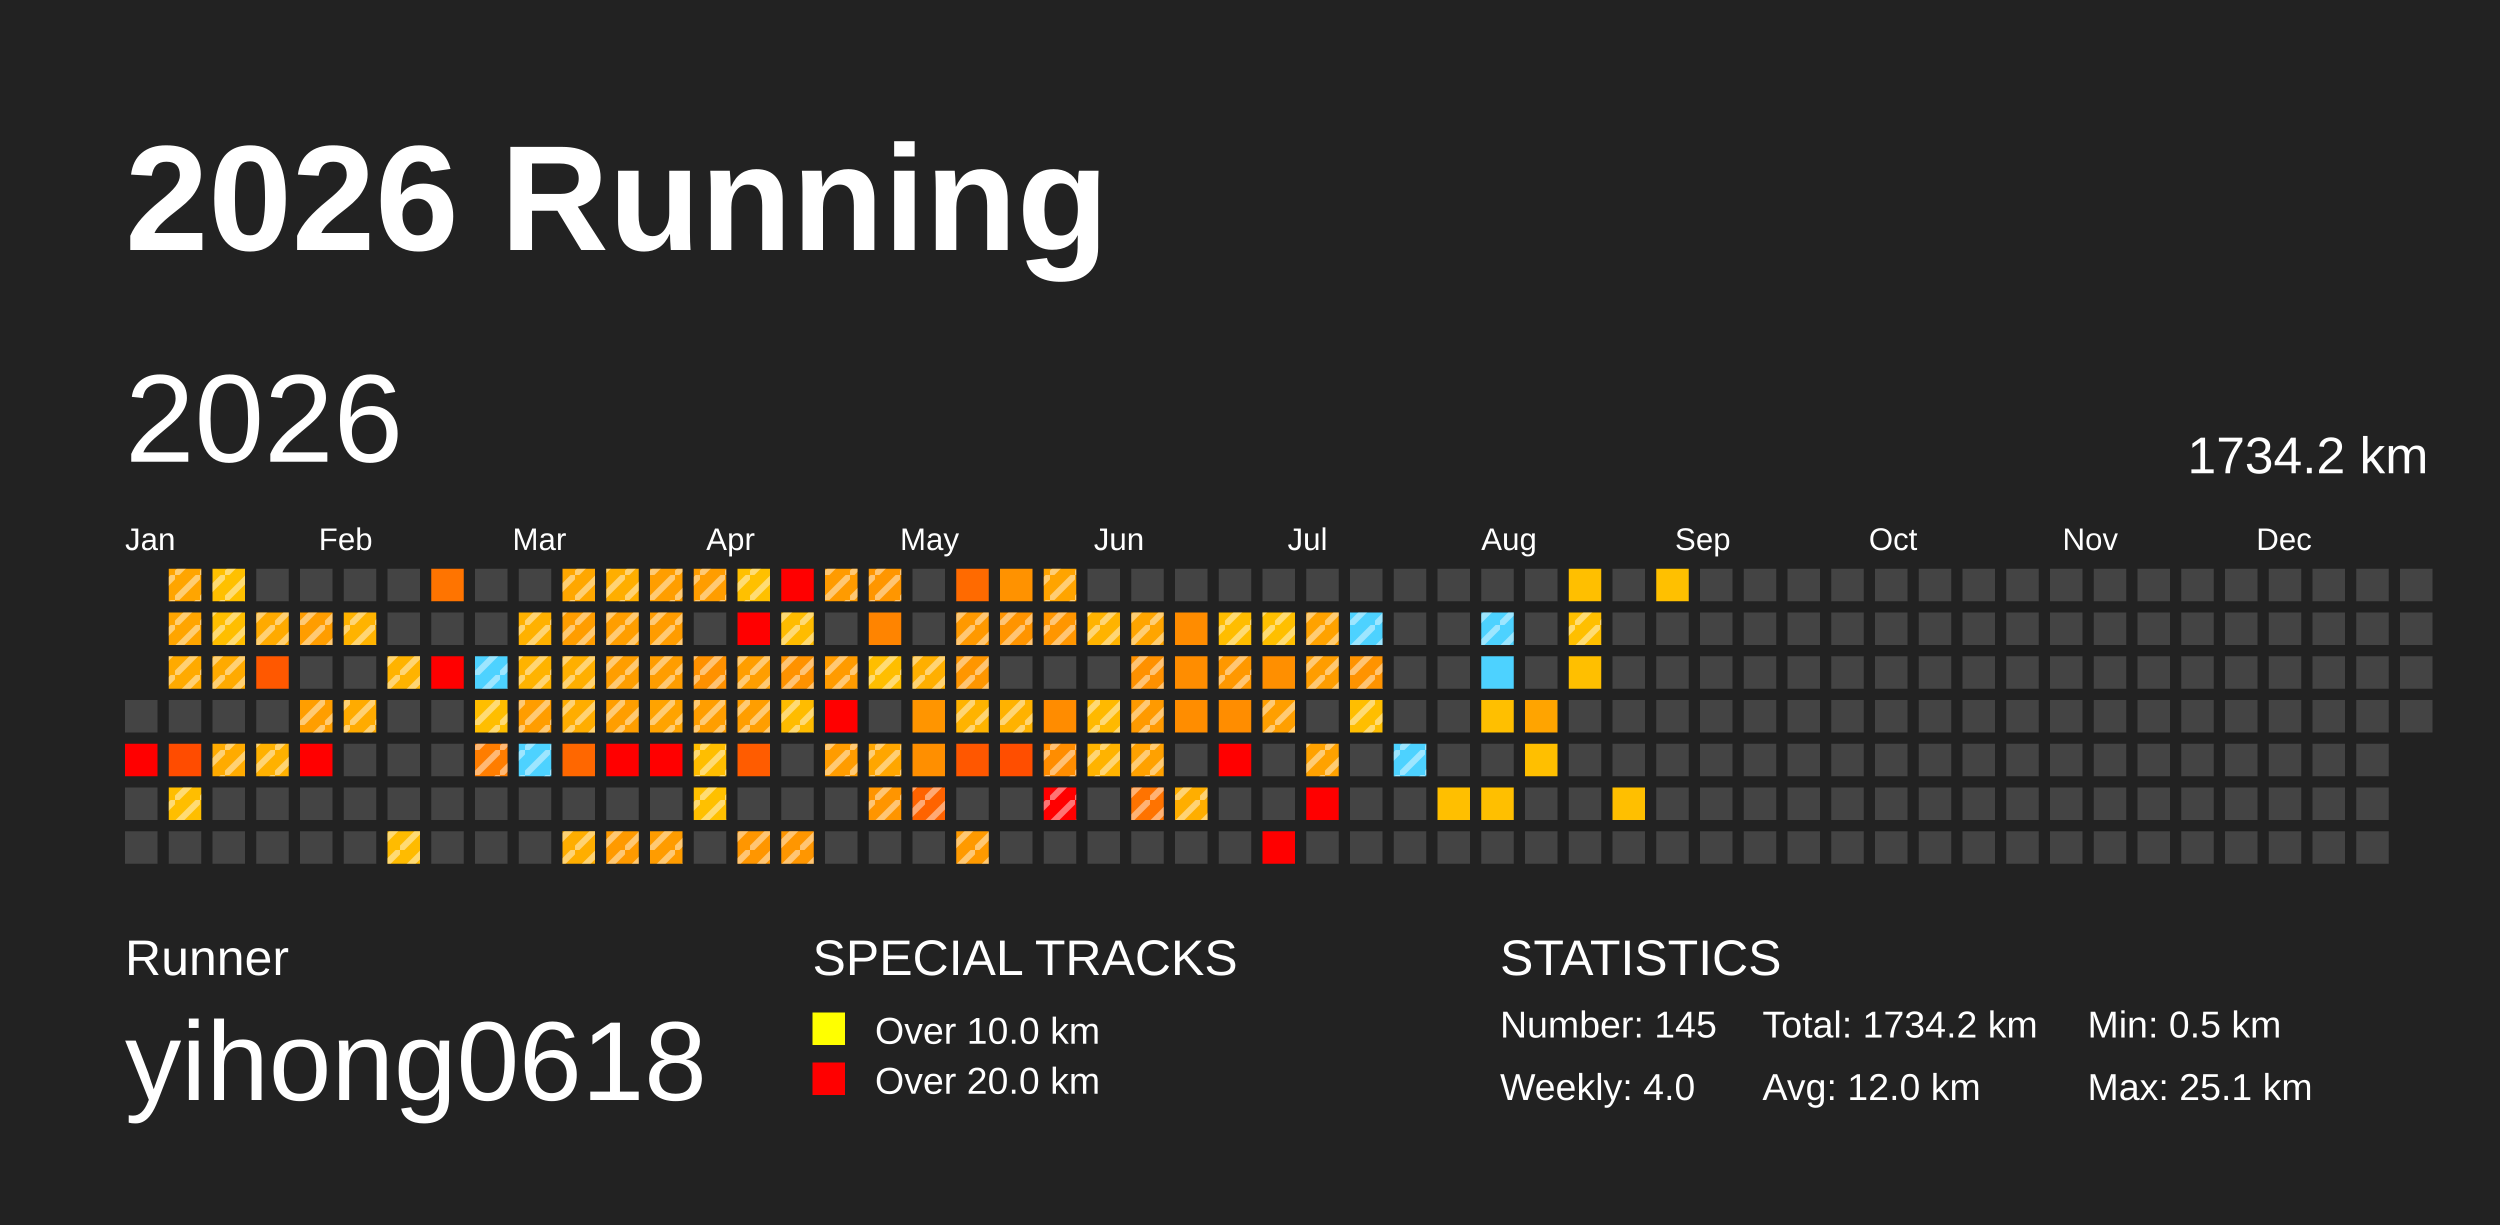
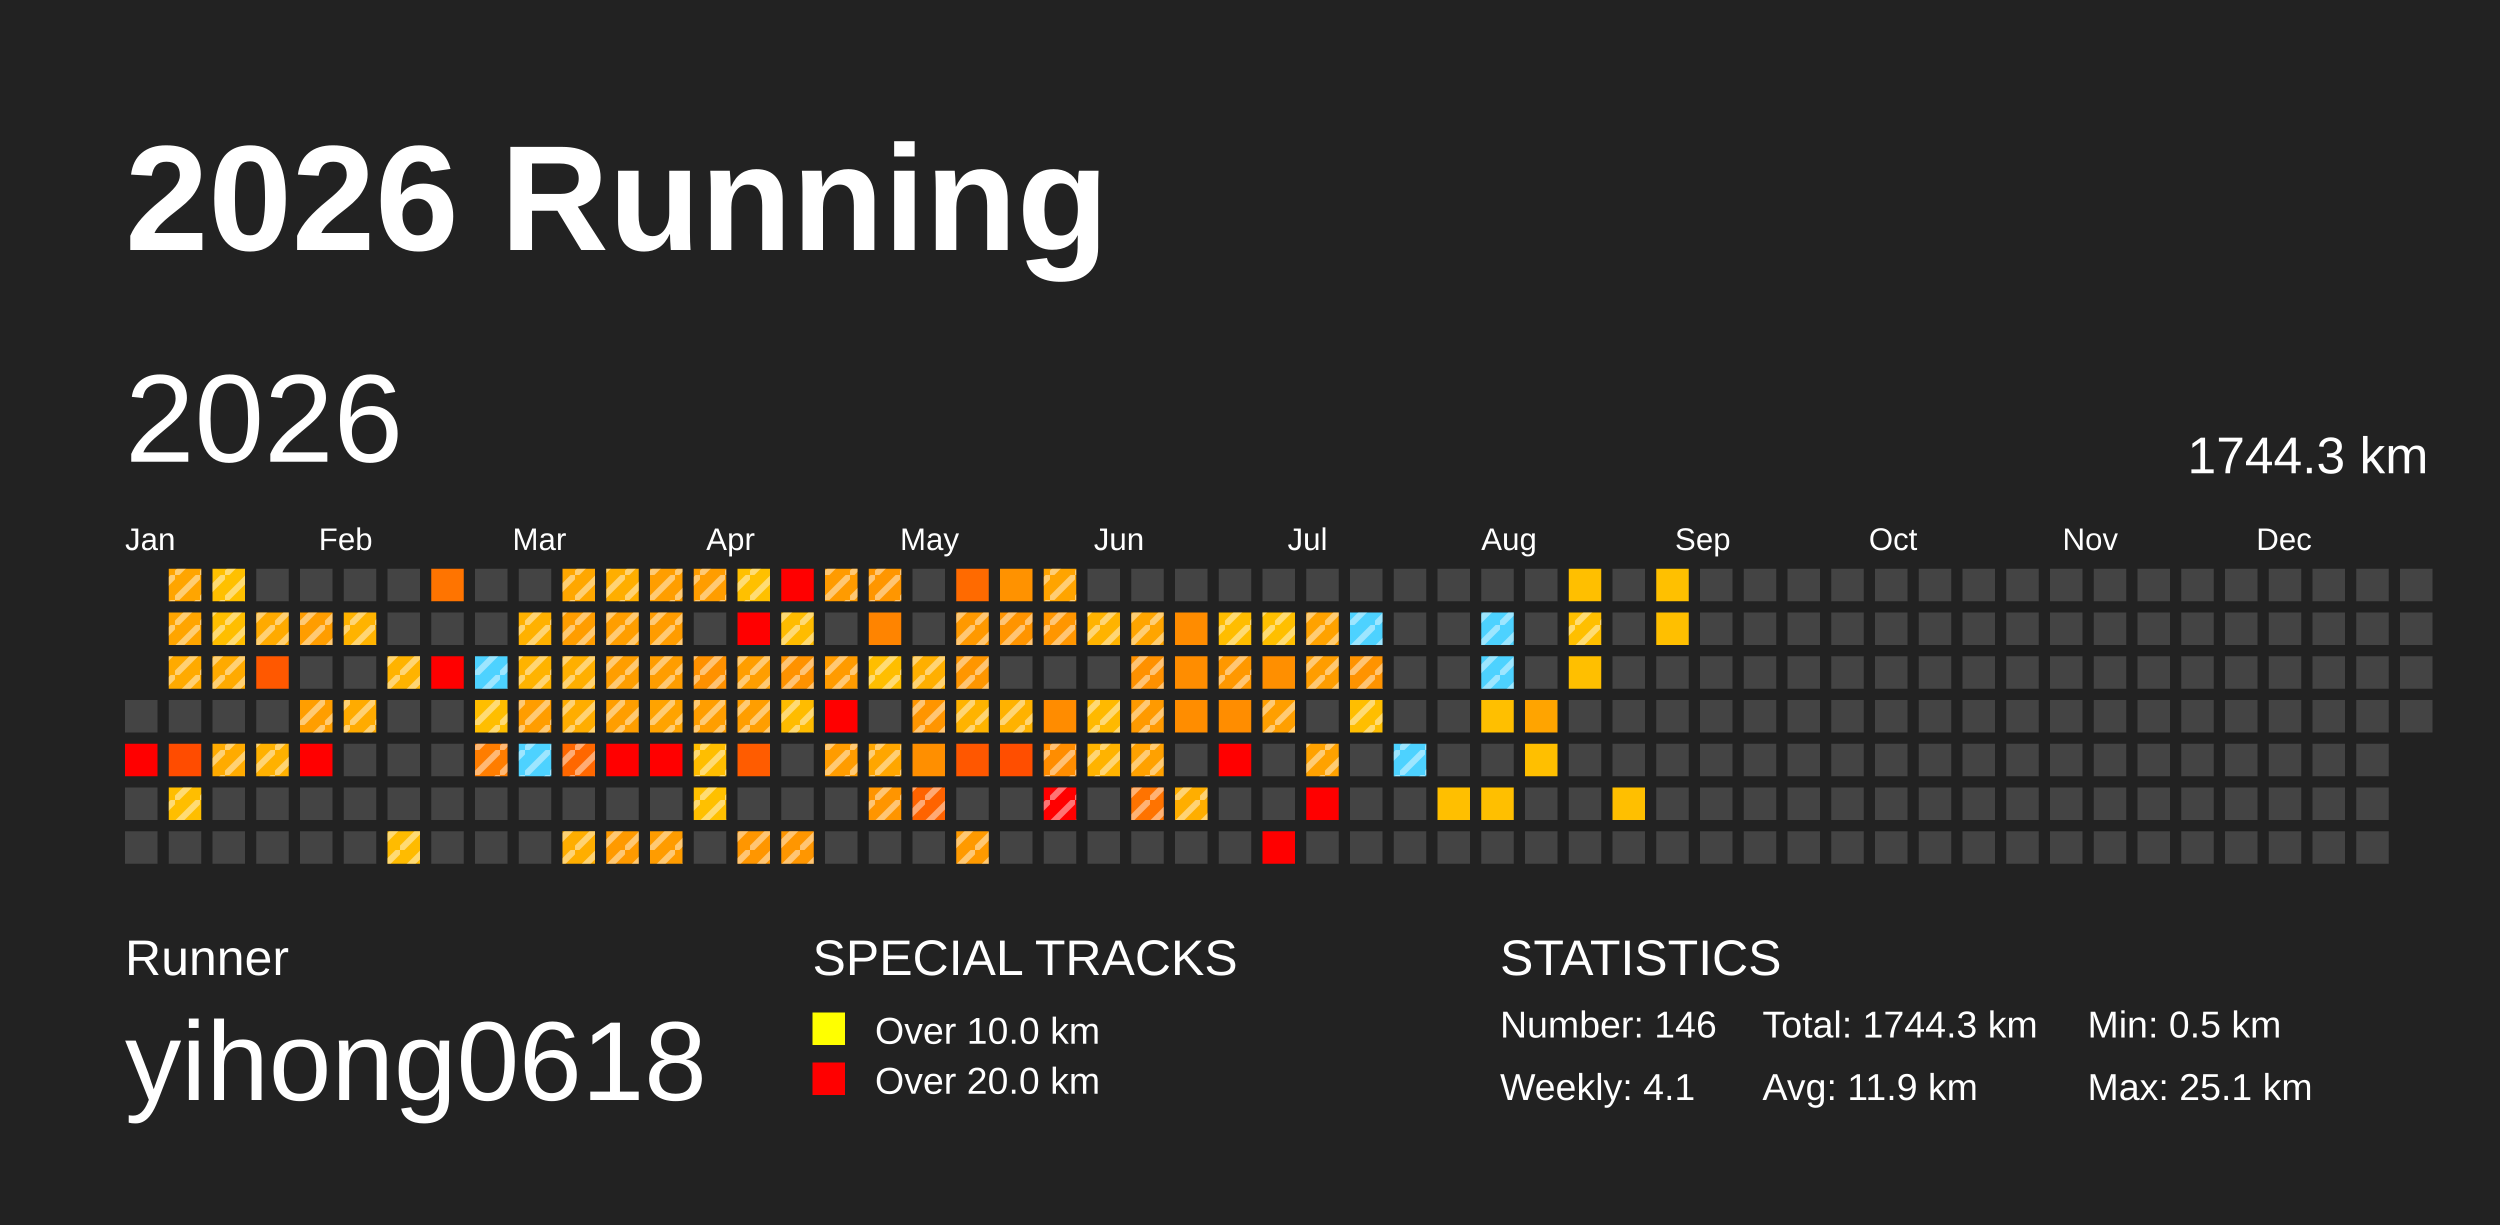
<svg xmlns="http://www.w3.org/2000/svg" baseProfile="full" height="98mm" version="1.1" viewBox="0,0,200,98" width="200mm">
  <defs>
    <pattern height="2" id="indoor-stripe" patternUnits="userSpaceOnUse" width="2">
      <line stroke="white" stroke-opacity="0.45" stroke-width="0.5" x1="0" x2="2" y1="2" y2="0" />
    </pattern>
  </defs>
  <rect fill="#222222" height="98" width="200" x="0" y="0" />
  <text fill="#FFFFFF" style="font-size:12px; font-family:Arial; font-weight:bold;" x="10" y="20">2026 Running</text>
  <text fill="#FFFFFF" style="font-size:4px; font-family:Arial" x="10" y="78">Runner</text>
  <text fill="#FFFFFF" style="font-size:9px; font-family:Arial" x="10" y="88">yihong0618</text>
  <text fill="#FFFFFF" style="font-size:4px; font-family:Arial" x="65" y="78">SPECIAL TRACKS</text>
  <rect fill="yellow" height="2.6" width="2.6" x="65" y="81" />
  <text fill="#FFFFFF" style="font-size:3px; font-family:Arial" x="70" y="83.5">Over 10.0 km</text>
  <rect fill="red" height="2.6" width="2.6" x="65" y="85" />
  <text fill="#FFFFFF" style="font-size:3px; font-family:Arial" x="70" y="87.5">Over 20.0 km</text>
  <text fill="#FFFFFF" style="font-size:4px; font-family:Arial" x="120" y="78">STATISTICS</text>
-   <text fill="#FFFFFF" style="font-size:3px; font-family:Arial" x="120" y="83">Number: 145</text>
-   <text fill="#FFFFFF" style="font-size:3px; font-family:Arial" x="120" y="88">Weekly: 4.0</text>
-   <text fill="#FFFFFF" style="font-size:3px; font-family:Arial" x="141" y="83">Total: 1734.2 km</text>
-   <text fill="#FFFFFF" style="font-size:3px; font-family:Arial" x="141" y="88">Avg: 12.0 km</text>
+   <text fill="#FFFFFF" style="font-size:3px; font-family:Arial" x="120" y="83">Number: 146</text>
+   <text fill="#FFFFFF" style="font-size:3px; font-family:Arial" x="120" y="88">Weekly: 4.1</text>
+   <text fill="#FFFFFF" style="font-size:3px; font-family:Arial" x="141" y="83">Total: 1744.3 km</text>
+   <text fill="#FFFFFF" style="font-size:3px; font-family:Arial" x="141" y="88">Avg: 11.9 km</text>
  <text fill="#FFFFFF" style="font-size:3px; font-family:Arial" x="167" y="83">Min: 0.5 km</text>
  <text fill="#FFFFFF" style="font-size:3px; font-family:Arial" x="167" y="88">Max: 25.1 km</text>
  <text dominant-baseline="hanging" fill="#FFFFFF" style="font-size:10.0px; font-family:Arial;" x="10" y="30">2026</text>
-   <text dominant-baseline="hanging" fill="#FFFFFF" style="font-size:4.125px; font-family:Arial;" x="175" y="35">1734.2 km</text>
+   <text dominant-baseline="hanging" fill="#FFFFFF" style="font-size:4.125px; font-family:Arial;" x="175" y="35">1744.3 km</text>
  <text fill="#FFFFFF" style="font-size:2.5px; font-family:Arial" x="10.0" y="44">Jan</text>
  <text fill="#FFFFFF" style="font-size:2.5px; font-family:Arial" x="25.5" y="44">Feb</text>
  <text fill="#FFFFFF" style="font-size:2.5px; font-family:Arial" x="41.0" y="44">Mar</text>
  <text fill="#FFFFFF" style="font-size:2.5px; font-family:Arial" x="56.5" y="44">Apr</text>
  <text fill="#FFFFFF" style="font-size:2.5px; font-family:Arial" x="72.0" y="44">May</text>
  <text fill="#FFFFFF" style="font-size:2.5px; font-family:Arial" x="87.5" y="44">Jun</text>
  <text fill="#FFFFFF" style="font-size:2.5px; font-family:Arial" x="103.0" y="44">Jul</text>
  <text fill="#FFFFFF" style="font-size:2.5px; font-family:Arial" x="118.5" y="44">Aug</text>
  <text fill="#FFFFFF" style="font-size:2.5px; font-family:Arial" x="134.0" y="44">Sep</text>
  <text fill="#FFFFFF" style="font-size:2.5px; font-family:Arial" x="149.5" y="44">Oct</text>
  <text fill="#FFFFFF" style="font-size:2.5px; font-family:Arial" x="165.0" y="44">Nov</text>
  <text fill="#FFFFFF" style="font-size:2.5px; font-family:Arial" x="180.5" y="44">Dec</text>
  <rect fill="#444444" height="2.6" width="2.6" x="10.0" y="56.0" />
  <rect fill="red" height="2.6" width="2.6" x="10.0" y="59.5" />
  <rect fill="#444444" height="2.6" width="2.6" x="10.0" y="63.0" />
  <rect fill="#444444" height="2.6" width="2.6" x="10.0" y="66.5" />
  <rect fill="#ffa500" height="2.6" width="2.6" x="13.5" y="45.5" />
  <rect fill="url(#indoor-stripe)" height="2.6" style="pointer-events: none;" width="2.6" x="13.5" y="45.5" />
  <rect fill="#ffa500" height="2.6" width="2.6" x="13.5" y="49.0" />
  <rect fill="url(#indoor-stripe)" height="2.6" style="pointer-events: none;" width="2.6" x="13.5" y="49.0" />
  <rect fill="#ffaa00" height="2.6" width="2.6" x="13.5" y="52.5" />
  <rect fill="url(#indoor-stripe)" height="2.6" style="pointer-events: none;" width="2.6" x="13.5" y="52.5" />
  <rect fill="#444444" height="2.6" width="2.6" x="13.5" y="56.0" />
  <rect fill="#ff4c00" height="2.6" width="2.6" x="13.5" y="59.5" />
  <rect fill="#ffbe00" height="2.6" width="2.6" x="13.5" y="63.0" />
  <rect fill="url(#indoor-stripe)" height="2.6" style="pointer-events: none;" width="2.6" x="13.5" y="63.0" />
  <rect fill="#444444" height="2.6" width="2.6" x="13.5" y="66.5" />
  <rect fill="#ffc000" height="2.6" width="2.6" x="17.0" y="45.5" />
  <rect fill="url(#indoor-stripe)" height="2.6" style="pointer-events: none;" width="2.6" x="17.0" y="45.5" />
  <rect fill="#ffbe00" height="2.6" width="2.6" x="17.0" y="49.0" />
  <rect fill="url(#indoor-stripe)" height="2.6" style="pointer-events: none;" width="2.6" x="17.0" y="49.0" />
  <rect fill="#ffaa00" height="2.6" width="2.6" x="17.0" y="52.5" />
  <rect fill="url(#indoor-stripe)" height="2.6" style="pointer-events: none;" width="2.6" x="17.0" y="52.5" />
  <rect fill="#444444" height="2.6" width="2.6" x="17.0" y="56.0" />
  <rect fill="#ffab00" height="2.6" width="2.6" x="17.0" y="59.5" />
  <rect fill="url(#indoor-stripe)" height="2.6" style="pointer-events: none;" width="2.6" x="17.0" y="59.5" />
  <rect fill="#444444" height="2.6" width="2.6" x="17.0" y="63.0" />
  <rect fill="#444444" height="2.6" width="2.6" x="17.0" y="66.5" />
  <rect fill="#444444" height="2.6" width="2.6" x="20.5" y="45.5" />
  <rect fill="#ffaa00" height="2.6" width="2.6" x="20.5" y="49.0" />
  <rect fill="url(#indoor-stripe)" height="2.6" style="pointer-events: none;" width="2.6" x="20.5" y="49.0" />
  <rect fill="#ff5800" height="2.6" width="2.6" x="20.5" y="52.5" />
  <rect fill="#444444" height="2.6" width="2.6" x="20.5" y="56.0" />
  <rect fill="#ffb100" height="2.6" width="2.6" x="20.5" y="59.5" />
  <rect fill="url(#indoor-stripe)" height="2.6" style="pointer-events: none;" width="2.6" x="20.5" y="59.5" />
  <rect fill="#444444" height="2.6" width="2.6" x="20.5" y="63.0" />
  <rect fill="#444444" height="2.6" width="2.6" x="20.5" y="66.5" />
  <rect fill="#444444" height="2.6" width="2.6" x="24.0" y="45.5" />
  <rect fill="#ff9d00" height="2.6" width="2.6" x="24.0" y="49.0" />
  <rect fill="url(#indoor-stripe)" height="2.6" style="pointer-events: none;" width="2.6" x="24.0" y="49.0" />
  <rect fill="#444444" height="2.6" width="2.6" x="24.0" y="52.5" />
  <rect fill="#ff9e00" height="2.6" width="2.6" x="24.0" y="56.0" />
  <rect fill="url(#indoor-stripe)" height="2.6" style="pointer-events: none;" width="2.6" x="24.0" y="56.0" />
  <rect fill="red" height="2.6" width="2.6" x="24.0" y="59.5" />
  <rect fill="#444444" height="2.6" width="2.6" x="24.0" y="63.0" />
  <rect fill="#444444" height="2.6" width="2.6" x="24.0" y="66.5" />
  <rect fill="#444444" height="2.6" width="2.6" x="27.5" y="45.5" />
  <rect fill="#ffb300" height="2.6" width="2.6" x="27.5" y="49.0" />
  <rect fill="url(#indoor-stripe)" height="2.6" style="pointer-events: none;" width="2.6" x="27.5" y="49.0" />
  <rect fill="#444444" height="2.6" width="2.6" x="27.5" y="52.5" />
  <rect fill="#ffab00" height="2.6" width="2.6" x="27.5" y="56.0" />
  <rect fill="url(#indoor-stripe)" height="2.6" style="pointer-events: none;" width="2.6" x="27.5" y="56.0" />
  <rect fill="#444444" height="2.6" width="2.6" x="27.5" y="59.5" />
  <rect fill="#444444" height="2.6" width="2.6" x="27.5" y="63.0" />
  <rect fill="#444444" height="2.6" width="2.6" x="27.5" y="66.5" />
  <rect fill="#444444" height="2.6" width="2.6" x="31.0" y="45.5" />
  <rect fill="#444444" height="2.6" width="2.6" x="31.0" y="49.0" />
  <rect fill="#ffb300" height="2.6" width="2.6" x="31.0" y="52.5" />
  <rect fill="url(#indoor-stripe)" height="2.6" style="pointer-events: none;" width="2.6" x="31.0" y="52.5" />
  <rect fill="#444444" height="2.6" width="2.6" x="31.0" y="56.0" />
  <rect fill="#444444" height="2.6" width="2.6" x="31.0" y="59.5" />
  <rect fill="#444444" height="2.6" width="2.6" x="31.0" y="63.0" />
  <rect fill="#ffbb00" height="2.6" width="2.6" x="31.0" y="66.5" />
  <rect fill="url(#indoor-stripe)" height="2.6" style="pointer-events: none;" width="2.6" x="31.0" y="66.5" />
  <rect fill="#ff7400" height="2.6" width="2.6" x="34.5" y="45.5" />
  <rect fill="#444444" height="2.6" width="2.6" x="34.5" y="49.0" />
  <rect fill="red" height="2.6" width="2.6" x="34.5" y="52.5" />
  <rect fill="#444444" height="2.6" width="2.6" x="34.5" y="56.0" />
  <rect fill="#444444" height="2.6" width="2.6" x="34.5" y="59.5" />
  <rect fill="#444444" height="2.6" width="2.6" x="34.5" y="63.0" />
  <rect fill="#444444" height="2.6" width="2.6" x="34.5" y="66.5" />
  <rect fill="#444444" height="2.6" width="2.6" x="38.0" y="45.5" />
  <rect fill="#444444" height="2.6" width="2.6" x="38.0" y="49.0" />
  <rect fill="#4dd2ff" height="2.6" width="2.6" x="38.0" y="52.5" />
  <rect fill="url(#indoor-stripe)" height="2.6" style="pointer-events: none;" width="2.6" x="38.0" y="52.5" />
  <rect fill="#ffbe00" height="2.6" width="2.6" x="38.0" y="56.0" />
  <rect fill="url(#indoor-stripe)" height="2.6" style="pointer-events: none;" width="2.6" x="38.0" y="56.0" />
  <rect fill="#ff7d00" height="2.6" width="2.6" x="38.0" y="59.5" />
  <rect fill="url(#indoor-stripe)" height="2.6" style="pointer-events: none;" width="2.6" x="38.0" y="59.5" />
  <rect fill="#444444" height="2.6" width="2.6" x="38.0" y="63.0" />
  <rect fill="#444444" height="2.6" width="2.6" x="38.0" y="66.5" />
  <rect fill="#444444" height="2.6" width="2.6" x="41.5" y="45.5" />
  <rect fill="#ffb100" height="2.6" width="2.6" x="41.5" y="49.0" />
  <rect fill="url(#indoor-stripe)" height="2.6" style="pointer-events: none;" width="2.6" x="41.5" y="49.0" />
  <rect fill="#ffb300" height="2.6" width="2.6" x="41.5" y="52.5" />
  <rect fill="url(#indoor-stripe)" height="2.6" style="pointer-events: none;" width="2.6" x="41.5" y="52.5" />
  <rect fill="#ff9d00" height="2.6" width="2.6" x="41.5" y="56.0" />
  <rect fill="url(#indoor-stripe)" height="2.6" style="pointer-events: none;" width="2.6" x="41.5" y="56.0" />
  <rect fill="#4dd2ff" height="2.6" width="2.6" x="41.5" y="59.5" />
  <rect fill="url(#indoor-stripe)" height="2.6" style="pointer-events: none;" width="2.6" x="41.5" y="59.5" />
  <rect fill="#444444" height="2.6" width="2.6" x="41.5" y="63.0" />
  <rect fill="#444444" height="2.6" width="2.6" x="41.5" y="66.5" />
  <rect fill="#ffa700" height="2.6" width="2.6" x="45.0" y="45.5" />
  <rect fill="url(#indoor-stripe)" height="2.6" style="pointer-events: none;" width="2.6" x="45.0" y="45.5" />
  <rect fill="#ff9d00" height="2.6" width="2.6" x="45.0" y="49.0" />
  <rect fill="url(#indoor-stripe)" height="2.6" style="pointer-events: none;" width="2.6" x="45.0" y="49.0" />
  <rect fill="#ffaf00" height="2.6" width="2.6" x="45.0" y="52.5" />
  <rect fill="url(#indoor-stripe)" height="2.6" style="pointer-events: none;" width="2.6" x="45.0" y="52.5" />
  <rect fill="#ffad00" height="2.6" width="2.6" x="45.0" y="56.0" />
  <rect fill="url(#indoor-stripe)" height="2.6" style="pointer-events: none;" width="2.6" x="45.0" y="56.0" />
  <rect fill="#ff6700" height="2.6" width="2.6" x="45.0" y="59.5" />
+   <rect fill="url(#indoor-stripe)" height="2.6" style="pointer-events: none;" width="2.6" x="45.0" y="59.5" />
  <rect fill="#444444" height="2.6" width="2.6" x="45.0" y="63.0" />
  <rect fill="#ffae00" height="2.6" width="2.6" x="45.0" y="66.5" />
  <rect fill="url(#indoor-stripe)" height="2.6" style="pointer-events: none;" width="2.6" x="45.0" y="66.5" />
  <rect fill="#ffae00" height="2.6" width="2.6" x="48.5" y="45.5" />
  <rect fill="url(#indoor-stripe)" height="2.6" style="pointer-events: none;" width="2.6" x="48.5" y="45.5" />
  <rect fill="#ff9e00" height="2.6" width="2.6" x="48.5" y="49.0" />
  <rect fill="url(#indoor-stripe)" height="2.6" style="pointer-events: none;" width="2.6" x="48.5" y="49.0" />
  <rect fill="#ff9e00" height="2.6" width="2.6" x="48.5" y="52.5" />
  <rect fill="url(#indoor-stripe)" height="2.6" style="pointer-events: none;" width="2.6" x="48.5" y="52.5" />
  <rect fill="#ff9e00" height="2.6" width="2.6" x="48.5" y="56.0" />
  <rect fill="url(#indoor-stripe)" height="2.6" style="pointer-events: none;" width="2.6" x="48.5" y="56.0" />
  <rect fill="red" height="2.6" width="2.6" x="48.5" y="59.5" />
  <rect fill="#444444" height="2.6" width="2.6" x="48.5" y="63.0" />
  <rect fill="#ff9a00" height="2.6" width="2.6" x="48.5" y="66.5" />
  <rect fill="url(#indoor-stripe)" height="2.6" style="pointer-events: none;" width="2.6" x="48.5" y="66.5" />
  <rect fill="#ff9e00" height="2.6" width="2.6" x="52.0" y="45.5" />
  <rect fill="url(#indoor-stripe)" height="2.6" style="pointer-events: none;" width="2.6" x="52.0" y="45.5" />
  <rect fill="#ff9c00" height="2.6" width="2.6" x="52.0" y="49.0" />
  <rect fill="url(#indoor-stripe)" height="2.6" style="pointer-events: none;" width="2.6" x="52.0" y="49.0" />
  <rect fill="#ff9d00" height="2.6" width="2.6" x="52.0" y="52.5" />
  <rect fill="url(#indoor-stripe)" height="2.6" style="pointer-events: none;" width="2.6" x="52.0" y="52.5" />
  <rect fill="#ffa300" height="2.6" width="2.6" x="52.0" y="56.0" />
  <rect fill="url(#indoor-stripe)" height="2.6" style="pointer-events: none;" width="2.6" x="52.0" y="56.0" />
  <rect fill="red" height="2.6" width="2.6" x="52.0" y="59.5" />
  <rect fill="#444444" height="2.6" width="2.6" x="52.0" y="63.0" />
  <rect fill="#ff9c00" height="2.6" width="2.6" x="52.0" y="66.5" />
  <rect fill="url(#indoor-stripe)" height="2.6" style="pointer-events: none;" width="2.6" x="52.0" y="66.5" />
  <rect fill="#ff9d00" height="2.6" width="2.6" x="55.5" y="45.5" />
  <rect fill="url(#indoor-stripe)" height="2.6" style="pointer-events: none;" width="2.6" x="55.5" y="45.5" />
  <rect fill="#444444" height="2.6" width="2.6" x="55.5" y="49.0" />
  <rect fill="#ff9100" height="2.6" width="2.6" x="55.5" y="52.5" />
  <rect fill="url(#indoor-stripe)" height="2.6" style="pointer-events: none;" width="2.6" x="55.5" y="52.5" />
  <rect fill="#ff9e00" height="2.6" width="2.6" x="55.5" y="56.0" />
  <rect fill="url(#indoor-stripe)" height="2.6" style="pointer-events: none;" width="2.6" x="55.5" y="56.0" />
  <rect fill="#ffbe00" height="2.6" width="2.6" x="55.5" y="59.5" />
  <rect fill="url(#indoor-stripe)" height="2.6" style="pointer-events: none;" width="2.6" x="55.5" y="59.5" />
  <rect fill="#ffc000" height="2.6" width="2.6" x="55.5" y="63.0" />
  <rect fill="url(#indoor-stripe)" height="2.6" style="pointer-events: none;" width="2.6" x="55.5" y="63.0" />
  <rect fill="#444444" height="2.6" width="2.6" x="55.5" y="66.5" />
  <rect fill="#ffc000" height="2.6" width="2.6" x="59.0" y="45.5" />
  <rect fill="url(#indoor-stripe)" height="2.6" style="pointer-events: none;" width="2.6" x="59.0" y="45.5" />
  <rect fill="red" height="2.6" width="2.6" x="59.0" y="49.0" />
  <rect fill="#ff9e00" height="2.6" width="2.6" x="59.0" y="52.5" />
  <rect fill="url(#indoor-stripe)" height="2.6" style="pointer-events: none;" width="2.6" x="59.0" y="52.5" />
  <rect fill="#ff9e00" height="2.6" width="2.6" x="59.0" y="56.0" />
  <rect fill="url(#indoor-stripe)" height="2.6" style="pointer-events: none;" width="2.6" x="59.0" y="56.0" />
  <rect fill="#ff5c00" height="2.6" width="2.6" x="59.0" y="59.5" />
  <rect fill="#444444" height="2.6" width="2.6" x="59.0" y="63.0" />
  <rect fill="#ff9600" height="2.6" width="2.6" x="59.0" y="66.5" />
  <rect fill="url(#indoor-stripe)" height="2.6" style="pointer-events: none;" width="2.6" x="59.0" y="66.5" />
  <rect fill="red" height="2.6" width="2.6" x="62.5" y="45.5" />
  <rect fill="#ffbc00" height="2.6" width="2.6" x="62.5" y="49.0" />
  <rect fill="url(#indoor-stripe)" height="2.6" style="pointer-events: none;" width="2.6" x="62.5" y="49.0" />
  <rect fill="#ff9200" height="2.6" width="2.6" x="62.5" y="52.5" />
  <rect fill="url(#indoor-stripe)" height="2.6" style="pointer-events: none;" width="2.6" x="62.5" y="52.5" />
  <rect fill="#ffbc00" height="2.6" width="2.6" x="62.5" y="56.0" />
  <rect fill="url(#indoor-stripe)" height="2.6" style="pointer-events: none;" width="2.6" x="62.5" y="56.0" />
  <rect fill="#444444" height="2.6" width="2.6" x="62.5" y="59.5" />
  <rect fill="#444444" height="2.6" width="2.6" x="62.5" y="63.0" />
  <rect fill="#ff9600" height="2.6" width="2.6" x="62.5" y="66.5" />
  <rect fill="url(#indoor-stripe)" height="2.6" style="pointer-events: none;" width="2.6" x="62.5" y="66.5" />
  <rect fill="#ff9b00" height="2.6" width="2.6" x="66.0" y="45.5" />
  <rect fill="url(#indoor-stripe)" height="2.6" style="pointer-events: none;" width="2.6" x="66.0" y="45.5" />
  <rect fill="#444444" height="2.6" width="2.6" x="66.0" y="49.0" />
  <rect fill="#ff9b00" height="2.6" width="2.6" x="66.0" y="52.5" />
  <rect fill="url(#indoor-stripe)" height="2.6" style="pointer-events: none;" width="2.6" x="66.0" y="52.5" />
  <rect fill="red" height="2.6" width="2.6" x="66.0" y="56.0" />
  <rect fill="#ff9c00" height="2.6" width="2.6" x="66.0" y="59.5" />
  <rect fill="url(#indoor-stripe)" height="2.6" style="pointer-events: none;" width="2.6" x="66.0" y="59.5" />
  <rect fill="#444444" height="2.6" width="2.6" x="66.0" y="63.0" />
  <rect fill="#444444" height="2.6" width="2.6" x="66.0" y="66.5" />
  <rect fill="#ff9600" height="2.6" width="2.6" x="69.5" y="45.5" />
  <rect fill="url(#indoor-stripe)" height="2.6" style="pointer-events: none;" width="2.6" x="69.5" y="45.5" />
  <rect fill="#ff8400" height="2.6" width="2.6" x="69.5" y="49.0" />
  <rect fill="#ffbe00" height="2.6" width="2.6" x="69.5" y="52.5" />
  <rect fill="url(#indoor-stripe)" height="2.6" style="pointer-events: none;" width="2.6" x="69.5" y="52.5" />
  <rect fill="#444444" height="2.6" width="2.6" x="69.5" y="56.0" />
  <rect fill="#ffa600" height="2.6" width="2.6" x="69.5" y="59.5" />
  <rect fill="url(#indoor-stripe)" height="2.6" style="pointer-events: none;" width="2.6" x="69.5" y="59.5" />
  <rect fill="#ff9500" height="2.6" width="2.6" x="69.5" y="63.0" />
  <rect fill="url(#indoor-stripe)" height="2.6" style="pointer-events: none;" width="2.6" x="69.5" y="63.0" />
  <rect fill="#444444" height="2.6" width="2.6" x="69.5" y="66.5" />
  <rect fill="#444444" height="2.6" width="2.6" x="73.0" y="45.5" />
  <rect fill="#444444" height="2.6" width="2.6" x="73.0" y="49.0" />
  <rect fill="#ffaf00" height="2.6" width="2.6" x="73.0" y="52.5" />
  <rect fill="url(#indoor-stripe)" height="2.6" style="pointer-events: none;" width="2.6" x="73.0" y="52.5" />
  <rect fill="#ff9500" height="2.6" width="2.6" x="73.0" y="56.0" />
+   <rect fill="url(#indoor-stripe)" height="2.6" style="pointer-events: none;" width="2.6" x="73.0" y="56.0" />
  <rect fill="#ff8f00" height="2.6" width="2.6" x="73.0" y="59.5" />
  <rect fill="#ff6300" height="2.6" width="2.6" x="73.0" y="63.0" />
  <rect fill="url(#indoor-stripe)" height="2.6" style="pointer-events: none;" width="2.6" x="73.0" y="63.0" />
  <rect fill="#444444" height="2.6" width="2.6" x="73.0" y="66.5" />
  <rect fill="#ff6a00" height="2.6" width="2.6" x="76.5" y="45.5" />
  <rect fill="#ff9900" height="2.6" width="2.6" x="76.5" y="49.0" />
  <rect fill="url(#indoor-stripe)" height="2.6" style="pointer-events: none;" width="2.6" x="76.5" y="49.0" />
  <rect fill="#ff9600" height="2.6" width="2.6" x="76.5" y="52.5" />
  <rect fill="url(#indoor-stripe)" height="2.6" style="pointer-events: none;" width="2.6" x="76.5" y="52.5" />
  <rect fill="#ffb300" height="2.6" width="2.6" x="76.5" y="56.0" />
  <rect fill="url(#indoor-stripe)" height="2.6" style="pointer-events: none;" width="2.6" x="76.5" y="56.0" />
  <rect fill="#ff5700" height="2.6" width="2.6" x="76.5" y="59.5" />
  <rect fill="#444444" height="2.6" width="2.6" x="76.5" y="63.0" />
  <rect fill="#ff9a00" height="2.6" width="2.6" x="76.5" y="66.5" />
  <rect fill="url(#indoor-stripe)" height="2.6" style="pointer-events: none;" width="2.6" x="76.5" y="66.5" />
  <rect fill="#ff9200" height="2.6" width="2.6" x="80.0" y="45.5" />
  <rect fill="#ff9400" height="2.6" width="2.6" x="80.0" y="49.0" />
  <rect fill="url(#indoor-stripe)" height="2.6" style="pointer-events: none;" width="2.6" x="80.0" y="49.0" />
  <rect fill="#444444" height="2.6" width="2.6" x="80.0" y="52.5" />
  <rect fill="#ffb200" height="2.6" width="2.6" x="80.0" y="56.0" />
  <rect fill="url(#indoor-stripe)" height="2.6" style="pointer-events: none;" width="2.6" x="80.0" y="56.0" />
  <rect fill="#ff4e00" height="2.6" width="2.6" x="80.0" y="59.5" />
  <rect fill="#444444" height="2.6" width="2.6" x="80.0" y="63.0" />
  <rect fill="#444444" height="2.6" width="2.6" x="80.0" y="66.5" />
  <rect fill="#ffa400" height="2.6" width="2.6" x="83.5" y="45.5" />
  <rect fill="url(#indoor-stripe)" height="2.6" style="pointer-events: none;" width="2.6" x="83.5" y="45.5" />
  <rect fill="#ff9600" height="2.6" width="2.6" x="83.5" y="49.0" />
  <rect fill="url(#indoor-stripe)" height="2.6" style="pointer-events: none;" width="2.6" x="83.5" y="49.0" />
  <rect fill="#444444" height="2.6" width="2.6" x="83.5" y="52.5" />
  <rect fill="#ff8c00" height="2.6" width="2.6" x="83.5" y="56.0" />
  <rect fill="#ff8d00" height="2.6" width="2.6" x="83.5" y="59.5" />
  <rect fill="url(#indoor-stripe)" height="2.6" style="pointer-events: none;" width="2.6" x="83.5" y="59.5" />
  <rect fill="red" height="2.6" width="2.6" x="83.5" y="63.0" />
  <rect fill="url(#indoor-stripe)" height="2.6" style="pointer-events: none;" width="2.6" x="83.5" y="63.0" />
  <rect fill="#444444" height="2.6" width="2.6" x="83.5" y="66.5" />
  <rect fill="#444444" height="2.6" width="2.6" x="87.0" y="45.5" />
  <rect fill="#ffb300" height="2.6" width="2.6" x="87.0" y="49.0" />
  <rect fill="url(#indoor-stripe)" height="2.6" style="pointer-events: none;" width="2.6" x="87.0" y="49.0" />
  <rect fill="#444444" height="2.6" width="2.6" x="87.0" y="52.5" />
  <rect fill="#ffb900" height="2.6" width="2.6" x="87.0" y="56.0" />
  <rect fill="url(#indoor-stripe)" height="2.6" style="pointer-events: none;" width="2.6" x="87.0" y="56.0" />
  <rect fill="#ffb300" height="2.6" width="2.6" x="87.0" y="59.5" />
  <rect fill="url(#indoor-stripe)" height="2.6" style="pointer-events: none;" width="2.6" x="87.0" y="59.5" />
  <rect fill="#444444" height="2.6" width="2.6" x="87.0" y="63.0" />
  <rect fill="#444444" height="2.6" width="2.6" x="87.0" y="66.5" />
  <rect fill="#444444" height="2.6" width="2.6" x="90.5" y="45.5" />
  <rect fill="#ffa500" height="2.6" width="2.6" x="90.5" y="49.0" />
  <rect fill="url(#indoor-stripe)" height="2.6" style="pointer-events: none;" width="2.6" x="90.5" y="49.0" />
  <rect fill="#ff9100" height="2.6" width="2.6" x="90.5" y="52.5" />
  <rect fill="url(#indoor-stripe)" height="2.6" style="pointer-events: none;" width="2.6" x="90.5" y="52.5" />
  <rect fill="#ff9a00" height="2.6" width="2.6" x="90.5" y="56.0" />
  <rect fill="url(#indoor-stripe)" height="2.6" style="pointer-events: none;" width="2.6" x="90.5" y="56.0" />
  <rect fill="#ffa100" height="2.6" width="2.6" x="90.5" y="59.5" />
  <rect fill="url(#indoor-stripe)" height="2.6" style="pointer-events: none;" width="2.6" x="90.5" y="59.5" />
  <rect fill="#ff7300" height="2.6" width="2.6" x="90.5" y="63.0" />
  <rect fill="url(#indoor-stripe)" height="2.6" style="pointer-events: none;" width="2.6" x="90.5" y="63.0" />
  <rect fill="#444444" height="2.6" width="2.6" x="90.5" y="66.5" />
  <rect fill="#444444" height="2.6" width="2.6" x="94.0" y="45.5" />
  <rect fill="#ff8c00" height="2.6" width="2.6" x="94.0" y="49.0" />
  <rect fill="#ff8d00" height="2.6" width="2.6" x="94.0" y="52.5" />
  <rect fill="#ff8d00" height="2.6" width="2.6" x="94.0" y="56.0" />
  <rect fill="#444444" height="2.6" width="2.6" x="94.0" y="59.5" />
  <rect fill="#ffae00" height="2.6" width="2.6" x="94.0" y="63.0" />
  <rect fill="url(#indoor-stripe)" height="2.6" style="pointer-events: none;" width="2.6" x="94.0" y="63.0" />
  <rect fill="#444444" height="2.6" width="2.6" x="94.0" y="66.5" />
  <rect fill="#444444" height="2.6" width="2.6" x="97.5" y="45.5" />
  <rect fill="#ffbd00" height="2.6" width="2.6" x="97.5" y="49.0" />
  <rect fill="url(#indoor-stripe)" height="2.6" style="pointer-events: none;" width="2.6" x="97.5" y="49.0" />
  <rect fill="#ff9800" height="2.6" width="2.6" x="97.5" y="52.5" />
  <rect fill="url(#indoor-stripe)" height="2.6" style="pointer-events: none;" width="2.6" x="97.5" y="52.5" />
  <rect fill="#ff8d00" height="2.6" width="2.6" x="97.5" y="56.0" />
  <rect fill="red" height="2.6" width="2.6" x="97.5" y="59.5" />
  <rect fill="#444444" height="2.6" width="2.6" x="97.5" y="63.0" />
  <rect fill="#444444" height="2.6" width="2.6" x="97.5" y="66.5" />
  <rect fill="#444444" height="2.6" width="2.6" x="101.0" y="45.5" />
  <rect fill="#ffbf00" height="2.6" width="2.6" x="101.0" y="49.0" />
  <rect fill="url(#indoor-stripe)" height="2.6" style="pointer-events: none;" width="2.6" x="101.0" y="49.0" />
  <rect fill="#ff8f00" height="2.6" width="2.6" x="101.0" y="52.5" />
  <rect fill="#ff9f00" height="2.6" width="2.6" x="101.0" y="56.0" />
  <rect fill="url(#indoor-stripe)" height="2.6" style="pointer-events: none;" width="2.6" x="101.0" y="56.0" />
  <rect fill="#444444" height="2.6" width="2.6" x="101.0" y="59.5" />
  <rect fill="#444444" height="2.6" width="2.6" x="101.0" y="63.0" />
  <rect fill="red" height="2.6" width="2.6" x="101.0" y="66.5" />
  <rect fill="#444444" height="2.6" width="2.6" x="104.5" y="45.5" />
  <rect fill="#ffa200" height="2.6" width="2.6" x="104.5" y="49.0" />
  <rect fill="url(#indoor-stripe)" height="2.6" style="pointer-events: none;" width="2.6" x="104.5" y="49.0" />
  <rect fill="#ff9d00" height="2.6" width="2.6" x="104.5" y="52.5" />
  <rect fill="url(#indoor-stripe)" height="2.6" style="pointer-events: none;" width="2.6" x="104.5" y="52.5" />
  <rect fill="#444444" height="2.6" width="2.6" x="104.5" y="56.0" />
  <rect fill="#ffa200" height="2.6" width="2.6" x="104.5" y="59.5" />
  <rect fill="url(#indoor-stripe)" height="2.6" style="pointer-events: none;" width="2.6" x="104.5" y="59.5" />
  <rect fill="red" height="2.6" width="2.6" x="104.5" y="63.0" />
  <rect fill="#444444" height="2.6" width="2.6" x="104.5" y="66.5" />
  <rect fill="#444444" height="2.6" width="2.6" x="108.0" y="45.5" />
  <rect fill="#4dd2ff" height="2.6" width="2.6" x="108.0" y="49.0" />
  <rect fill="url(#indoor-stripe)" height="2.6" style="pointer-events: none;" width="2.6" x="108.0" y="49.0" />
  <rect fill="#ff9300" height="2.6" width="2.6" x="108.0" y="52.5" />
  <rect fill="url(#indoor-stripe)" height="2.6" style="pointer-events: none;" width="2.6" x="108.0" y="52.5" />
  <rect fill="#ffbe00" height="2.6" width="2.6" x="108.0" y="56.0" />
  <rect fill="url(#indoor-stripe)" height="2.6" style="pointer-events: none;" width="2.6" x="108.0" y="56.0" />
  <rect fill="#444444" height="2.6" width="2.6" x="108.0" y="59.5" />
  <rect fill="#444444" height="2.6" width="2.6" x="108.0" y="63.0" />
  <rect fill="#444444" height="2.6" width="2.6" x="108.0" y="66.5" />
  <rect fill="#444444" height="2.6" width="2.6" x="111.5" y="45.5" />
  <rect fill="#444444" height="2.6" width="2.6" x="111.5" y="49.0" />
  <rect fill="#444444" height="2.6" width="2.6" x="111.5" y="52.5" />
  <rect fill="#444444" height="2.6" width="2.6" x="111.5" y="56.0" />
  <rect fill="#4dd2ff" height="2.6" width="2.6" x="111.5" y="59.5" />
  <rect fill="url(#indoor-stripe)" height="2.6" style="pointer-events: none;" width="2.6" x="111.5" y="59.5" />
  <rect fill="#444444" height="2.6" width="2.6" x="111.5" y="63.0" />
  <rect fill="#444444" height="2.6" width="2.6" x="111.5" y="66.5" />
  <rect fill="#444444" height="2.6" width="2.6" x="115.0" y="45.5" />
  <rect fill="#444444" height="2.6" width="2.6" x="115.0" y="49.0" />
  <rect fill="#444444" height="2.6" width="2.6" x="115.0" y="52.5" />
  <rect fill="#444444" height="2.6" width="2.6" x="115.0" y="56.0" />
  <rect fill="#444444" height="2.6" width="2.6" x="115.0" y="59.5" />
  <rect fill="#ffbf00" height="2.6" width="2.6" x="115.0" y="63.0" />
  <rect fill="#444444" height="2.6" width="2.6" x="115.0" y="66.5" />
  <rect fill="#444444" height="2.6" width="2.6" x="118.5" y="45.5" />
  <rect fill="#4dd2ff" height="2.6" width="2.6" x="118.5" y="49.0" />
  <rect fill="url(#indoor-stripe)" height="2.6" style="pointer-events: none;" width="2.6" x="118.5" y="49.0" />
  <rect fill="#4dd2ff" height="2.6" width="2.6" x="118.5" y="52.5" />
+   <rect fill="url(#indoor-stripe)" height="2.6" style="pointer-events: none;" width="2.6" x="118.5" y="52.5" />
  <rect fill="#ffbf00" height="2.6" width="2.6" x="118.5" y="56.0" />
  <rect fill="#444444" height="2.6" width="2.6" x="118.5" y="59.5" />
  <rect fill="#ffbf00" height="2.6" width="2.6" x="118.5" y="63.0" />
  <rect fill="#444444" height="2.6" width="2.6" x="118.5" y="66.5" />
  <rect fill="#444444" height="2.6" width="2.6" x="122.0" y="45.5" />
  <rect fill="#444444" height="2.6" width="2.6" x="122.0" y="49.0" />
  <rect fill="#444444" height="2.6" width="2.6" x="122.0" y="52.5" />
  <rect fill="#ffa400" height="2.6" width="2.6" x="122.0" y="56.0" />
  <rect fill="#ffbf00" height="2.6" width="2.6" x="122.0" y="59.5" />
  <rect fill="#444444" height="2.6" width="2.6" x="122.0" y="63.0" />
  <rect fill="#444444" height="2.6" width="2.6" x="122.0" y="66.5" />
  <rect fill="#ffbf00" height="2.6" width="2.6" x="125.5" y="45.5" />
  <rect fill="#ffbf00" height="2.6" width="2.6" x="125.5" y="49.0" />
  <rect fill="url(#indoor-stripe)" height="2.6" style="pointer-events: none;" width="2.6" x="125.5" y="49.0" />
  <rect fill="#ffbf00" height="2.6" width="2.6" x="125.5" y="52.5" />
  <rect fill="#444444" height="2.6" width="2.6" x="125.5" y="56.0" />
  <rect fill="#444444" height="2.6" width="2.6" x="125.5" y="59.5" />
  <rect fill="#444444" height="2.6" width="2.6" x="125.5" y="63.0" />
  <rect fill="#444444" height="2.6" width="2.6" x="125.5" y="66.5" />
  <rect fill="#444444" height="2.6" width="2.6" x="129.0" y="45.5" />
  <rect fill="#444444" height="2.6" width="2.6" x="129.0" y="49.0" />
  <rect fill="#444444" height="2.6" width="2.6" x="129.0" y="52.5" />
  <rect fill="#444444" height="2.6" width="2.6" x="129.0" y="56.0" />
  <rect fill="#444444" height="2.6" width="2.6" x="129.0" y="59.5" />
  <rect fill="#ffbf00" height="2.6" width="2.6" x="129.0" y="63.0" />
  <rect fill="#444444" height="2.6" width="2.6" x="129.0" y="66.5" />
  <rect fill="#ffc000" height="2.6" width="2.6" x="132.5" y="45.5" />
-   <rect fill="#444444" height="2.6" width="2.6" x="132.5" y="49.0" />
+   <rect fill="#ffbf00" height="2.6" width="2.6" x="132.5" y="49.0" />
  <rect fill="#444444" height="2.6" width="2.6" x="132.5" y="52.5" />
  <rect fill="#444444" height="2.6" width="2.6" x="132.5" y="56.0" />
  <rect fill="#444444" height="2.6" width="2.6" x="132.5" y="59.5" />
  <rect fill="#444444" height="2.6" width="2.6" x="132.5" y="63.0" />
  <rect fill="#444444" height="2.6" width="2.6" x="132.5" y="66.5" />
  <rect fill="#444444" height="2.6" width="2.6" x="136.0" y="45.5" />
  <rect fill="#444444" height="2.6" width="2.6" x="136.0" y="49.0" />
  <rect fill="#444444" height="2.6" width="2.6" x="136.0" y="52.5" />
  <rect fill="#444444" height="2.6" width="2.6" x="136.0" y="56.0" />
  <rect fill="#444444" height="2.6" width="2.6" x="136.0" y="59.5" />
  <rect fill="#444444" height="2.6" width="2.6" x="136.0" y="63.0" />
  <rect fill="#444444" height="2.6" width="2.6" x="136.0" y="66.5" />
  <rect fill="#444444" height="2.6" width="2.6" x="139.5" y="45.5" />
  <rect fill="#444444" height="2.6" width="2.6" x="139.5" y="49.0" />
  <rect fill="#444444" height="2.6" width="2.6" x="139.5" y="52.5" />
  <rect fill="#444444" height="2.6" width="2.6" x="139.5" y="56.0" />
  <rect fill="#444444" height="2.6" width="2.6" x="139.5" y="59.5" />
  <rect fill="#444444" height="2.6" width="2.6" x="139.5" y="63.0" />
  <rect fill="#444444" height="2.6" width="2.6" x="139.5" y="66.5" />
  <rect fill="#444444" height="2.6" width="2.6" x="143.0" y="45.5" />
  <rect fill="#444444" height="2.6" width="2.6" x="143.0" y="49.0" />
  <rect fill="#444444" height="2.6" width="2.6" x="143.0" y="52.5" />
  <rect fill="#444444" height="2.6" width="2.6" x="143.0" y="56.0" />
  <rect fill="#444444" height="2.6" width="2.6" x="143.0" y="59.5" />
  <rect fill="#444444" height="2.6" width="2.6" x="143.0" y="63.0" />
  <rect fill="#444444" height="2.6" width="2.6" x="143.0" y="66.5" />
  <rect fill="#444444" height="2.6" width="2.6" x="146.5" y="45.5" />
  <rect fill="#444444" height="2.6" width="2.6" x="146.5" y="49.0" />
  <rect fill="#444444" height="2.6" width="2.6" x="146.5" y="52.5" />
  <rect fill="#444444" height="2.6" width="2.6" x="146.5" y="56.0" />
  <rect fill="#444444" height="2.6" width="2.6" x="146.5" y="59.5" />
  <rect fill="#444444" height="2.6" width="2.6" x="146.5" y="63.0" />
  <rect fill="#444444" height="2.6" width="2.6" x="146.5" y="66.5" />
  <rect fill="#444444" height="2.6" width="2.6" x="150.0" y="45.5" />
  <rect fill="#444444" height="2.6" width="2.6" x="150.0" y="49.0" />
  <rect fill="#444444" height="2.6" width="2.6" x="150.0" y="52.5" />
  <rect fill="#444444" height="2.6" width="2.6" x="150.0" y="56.0" />
  <rect fill="#444444" height="2.6" width="2.6" x="150.0" y="59.5" />
  <rect fill="#444444" height="2.6" width="2.6" x="150.0" y="63.0" />
  <rect fill="#444444" height="2.6" width="2.6" x="150.0" y="66.5" />
  <rect fill="#444444" height="2.6" width="2.6" x="153.5" y="45.5" />
  <rect fill="#444444" height="2.6" width="2.6" x="153.5" y="49.0" />
  <rect fill="#444444" height="2.6" width="2.6" x="153.5" y="52.5" />
  <rect fill="#444444" height="2.6" width="2.6" x="153.5" y="56.0" />
  <rect fill="#444444" height="2.6" width="2.6" x="153.5" y="59.5" />
  <rect fill="#444444" height="2.6" width="2.6" x="153.5" y="63.0" />
  <rect fill="#444444" height="2.6" width="2.6" x="153.5" y="66.5" />
  <rect fill="#444444" height="2.6" width="2.6" x="157.0" y="45.5" />
  <rect fill="#444444" height="2.6" width="2.6" x="157.0" y="49.0" />
  <rect fill="#444444" height="2.6" width="2.6" x="157.0" y="52.5" />
  <rect fill="#444444" height="2.6" width="2.6" x="157.0" y="56.0" />
  <rect fill="#444444" height="2.6" width="2.6" x="157.0" y="59.5" />
  <rect fill="#444444" height="2.6" width="2.6" x="157.0" y="63.0" />
  <rect fill="#444444" height="2.6" width="2.6" x="157.0" y="66.5" />
  <rect fill="#444444" height="2.6" width="2.6" x="160.5" y="45.5" />
  <rect fill="#444444" height="2.6" width="2.6" x="160.5" y="49.0" />
  <rect fill="#444444" height="2.6" width="2.6" x="160.5" y="52.5" />
  <rect fill="#444444" height="2.6" width="2.6" x="160.5" y="56.0" />
  <rect fill="#444444" height="2.6" width="2.6" x="160.5" y="59.5" />
  <rect fill="#444444" height="2.6" width="2.6" x="160.5" y="63.0" />
  <rect fill="#444444" height="2.6" width="2.6" x="160.5" y="66.5" />
  <rect fill="#444444" height="2.6" width="2.6" x="164.0" y="45.5" />
  <rect fill="#444444" height="2.6" width="2.6" x="164.0" y="49.0" />
  <rect fill="#444444" height="2.6" width="2.6" x="164.0" y="52.5" />
  <rect fill="#444444" height="2.6" width="2.6" x="164.0" y="56.0" />
  <rect fill="#444444" height="2.6" width="2.6" x="164.0" y="59.5" />
  <rect fill="#444444" height="2.6" width="2.6" x="164.0" y="63.0" />
  <rect fill="#444444" height="2.6" width="2.6" x="164.0" y="66.5" />
  <rect fill="#444444" height="2.6" width="2.6" x="167.5" y="45.5" />
  <rect fill="#444444" height="2.6" width="2.6" x="167.5" y="49.0" />
  <rect fill="#444444" height="2.6" width="2.6" x="167.5" y="52.5" />
  <rect fill="#444444" height="2.6" width="2.6" x="167.5" y="56.0" />
  <rect fill="#444444" height="2.6" width="2.6" x="167.5" y="59.5" />
  <rect fill="#444444" height="2.6" width="2.6" x="167.5" y="63.0" />
  <rect fill="#444444" height="2.6" width="2.6" x="167.5" y="66.5" />
  <rect fill="#444444" height="2.6" width="2.6" x="171.0" y="45.5" />
  <rect fill="#444444" height="2.6" width="2.6" x="171.0" y="49.0" />
  <rect fill="#444444" height="2.6" width="2.6" x="171.0" y="52.5" />
  <rect fill="#444444" height="2.6" width="2.6" x="171.0" y="56.0" />
  <rect fill="#444444" height="2.6" width="2.6" x="171.0" y="59.5" />
  <rect fill="#444444" height="2.6" width="2.6" x="171.0" y="63.0" />
  <rect fill="#444444" height="2.6" width="2.6" x="171.0" y="66.5" />
  <rect fill="#444444" height="2.6" width="2.6" x="174.5" y="45.5" />
  <rect fill="#444444" height="2.6" width="2.6" x="174.5" y="49.0" />
  <rect fill="#444444" height="2.6" width="2.6" x="174.5" y="52.5" />
  <rect fill="#444444" height="2.6" width="2.6" x="174.5" y="56.0" />
  <rect fill="#444444" height="2.6" width="2.6" x="174.5" y="59.5" />
  <rect fill="#444444" height="2.6" width="2.6" x="174.5" y="63.0" />
  <rect fill="#444444" height="2.6" width="2.6" x="174.5" y="66.5" />
  <rect fill="#444444" height="2.6" width="2.6" x="178.0" y="45.5" />
  <rect fill="#444444" height="2.6" width="2.6" x="178.0" y="49.0" />
  <rect fill="#444444" height="2.6" width="2.6" x="178.0" y="52.5" />
  <rect fill="#444444" height="2.6" width="2.6" x="178.0" y="56.0" />
  <rect fill="#444444" height="2.6" width="2.6" x="178.0" y="59.5" />
  <rect fill="#444444" height="2.6" width="2.6" x="178.0" y="63.0" />
  <rect fill="#444444" height="2.6" width="2.6" x="178.0" y="66.5" />
  <rect fill="#444444" height="2.6" width="2.6" x="181.5" y="45.5" />
  <rect fill="#444444" height="2.6" width="2.6" x="181.5" y="49.0" />
  <rect fill="#444444" height="2.6" width="2.6" x="181.5" y="52.5" />
  <rect fill="#444444" height="2.6" width="2.6" x="181.5" y="56.0" />
  <rect fill="#444444" height="2.6" width="2.6" x="181.5" y="59.5" />
  <rect fill="#444444" height="2.6" width="2.6" x="181.5" y="63.0" />
  <rect fill="#444444" height="2.6" width="2.6" x="181.5" y="66.5" />
  <rect fill="#444444" height="2.6" width="2.6" x="185.0" y="45.5" />
  <rect fill="#444444" height="2.6" width="2.6" x="185.0" y="49.0" />
  <rect fill="#444444" height="2.6" width="2.6" x="185.0" y="52.5" />
  <rect fill="#444444" height="2.6" width="2.6" x="185.0" y="56.0" />
  <rect fill="#444444" height="2.6" width="2.6" x="185.0" y="59.5" />
  <rect fill="#444444" height="2.6" width="2.6" x="185.0" y="63.0" />
  <rect fill="#444444" height="2.6" width="2.6" x="185.0" y="66.5" />
  <rect fill="#444444" height="2.6" width="2.6" x="188.5" y="45.5" />
  <rect fill="#444444" height="2.6" width="2.6" x="188.5" y="49.0" />
  <rect fill="#444444" height="2.6" width="2.6" x="188.5" y="52.5" />
  <rect fill="#444444" height="2.6" width="2.6" x="188.5" y="56.0" />
  <rect fill="#444444" height="2.6" width="2.6" x="188.5" y="59.5" />
  <rect fill="#444444" height="2.6" width="2.6" x="188.5" y="63.0" />
  <rect fill="#444444" height="2.6" width="2.6" x="188.5" y="66.5" />
  <rect fill="#444444" height="2.6" width="2.6" x="192.0" y="45.5" />
  <rect fill="#444444" height="2.6" width="2.6" x="192.0" y="49.0" />
  <rect fill="#444444" height="2.6" width="2.6" x="192.0" y="52.5" />
  <rect fill="#444444" height="2.6" width="2.6" x="192.0" y="56.0" />
</svg>
